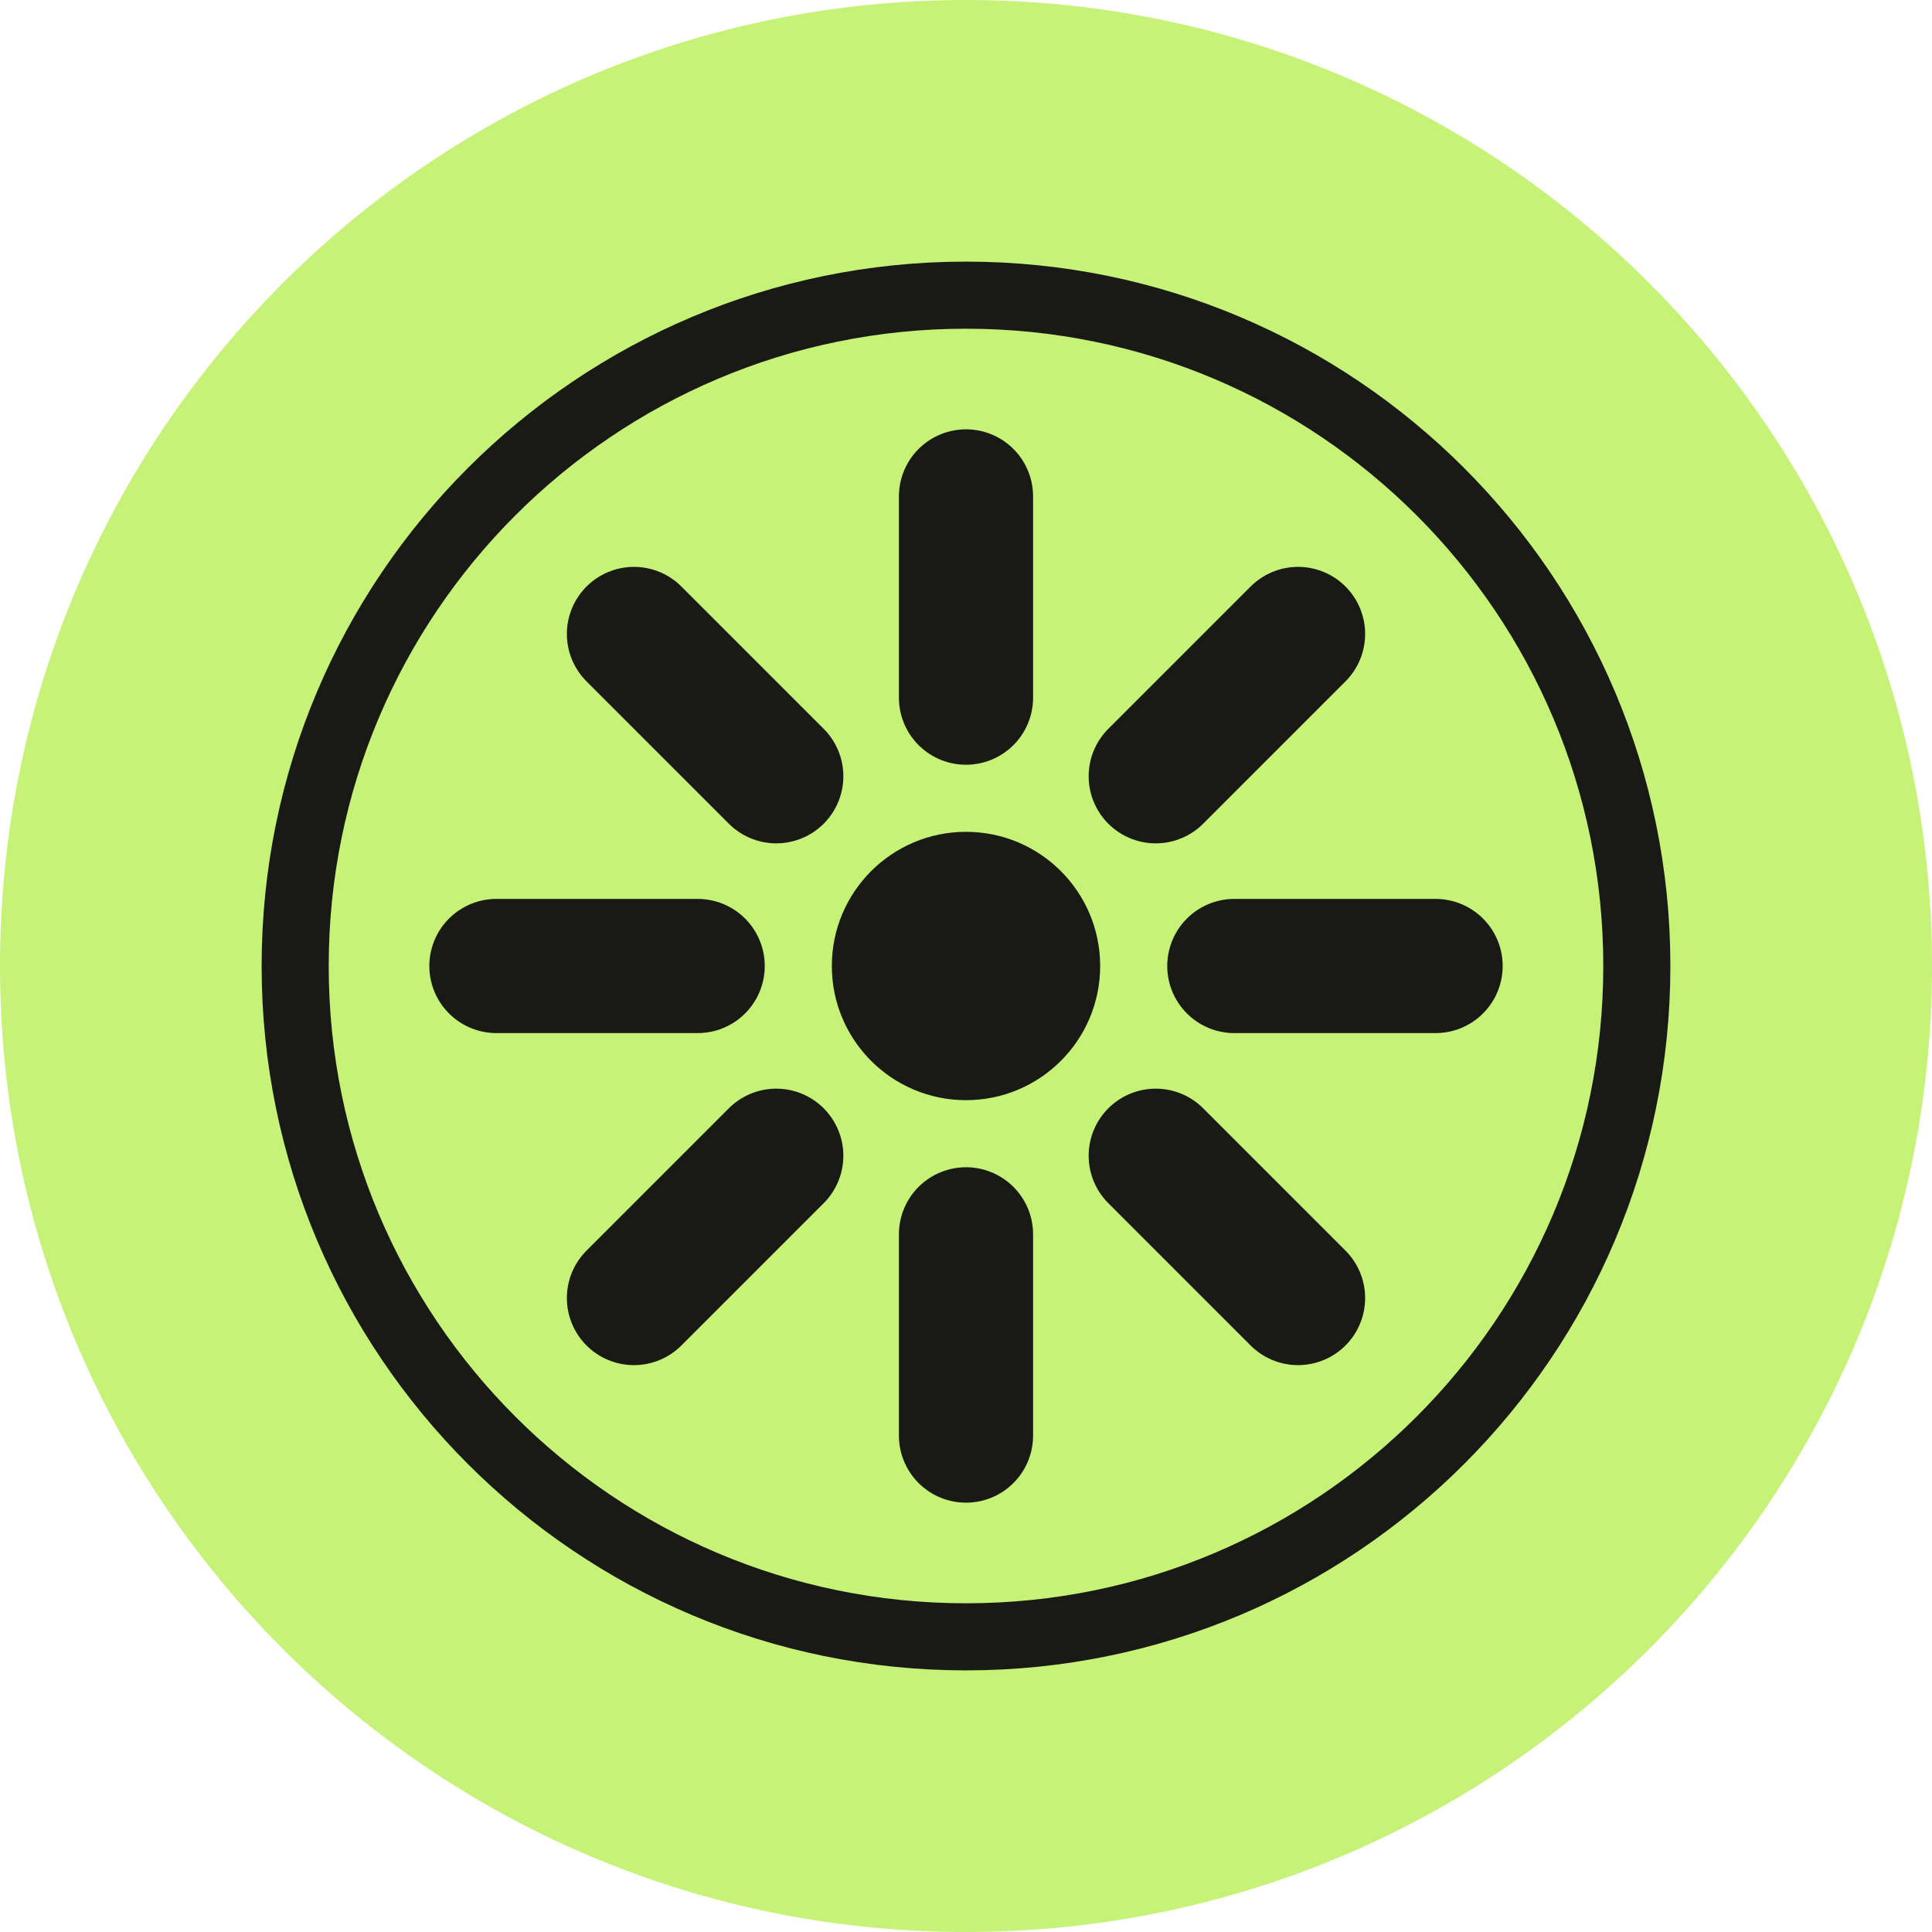
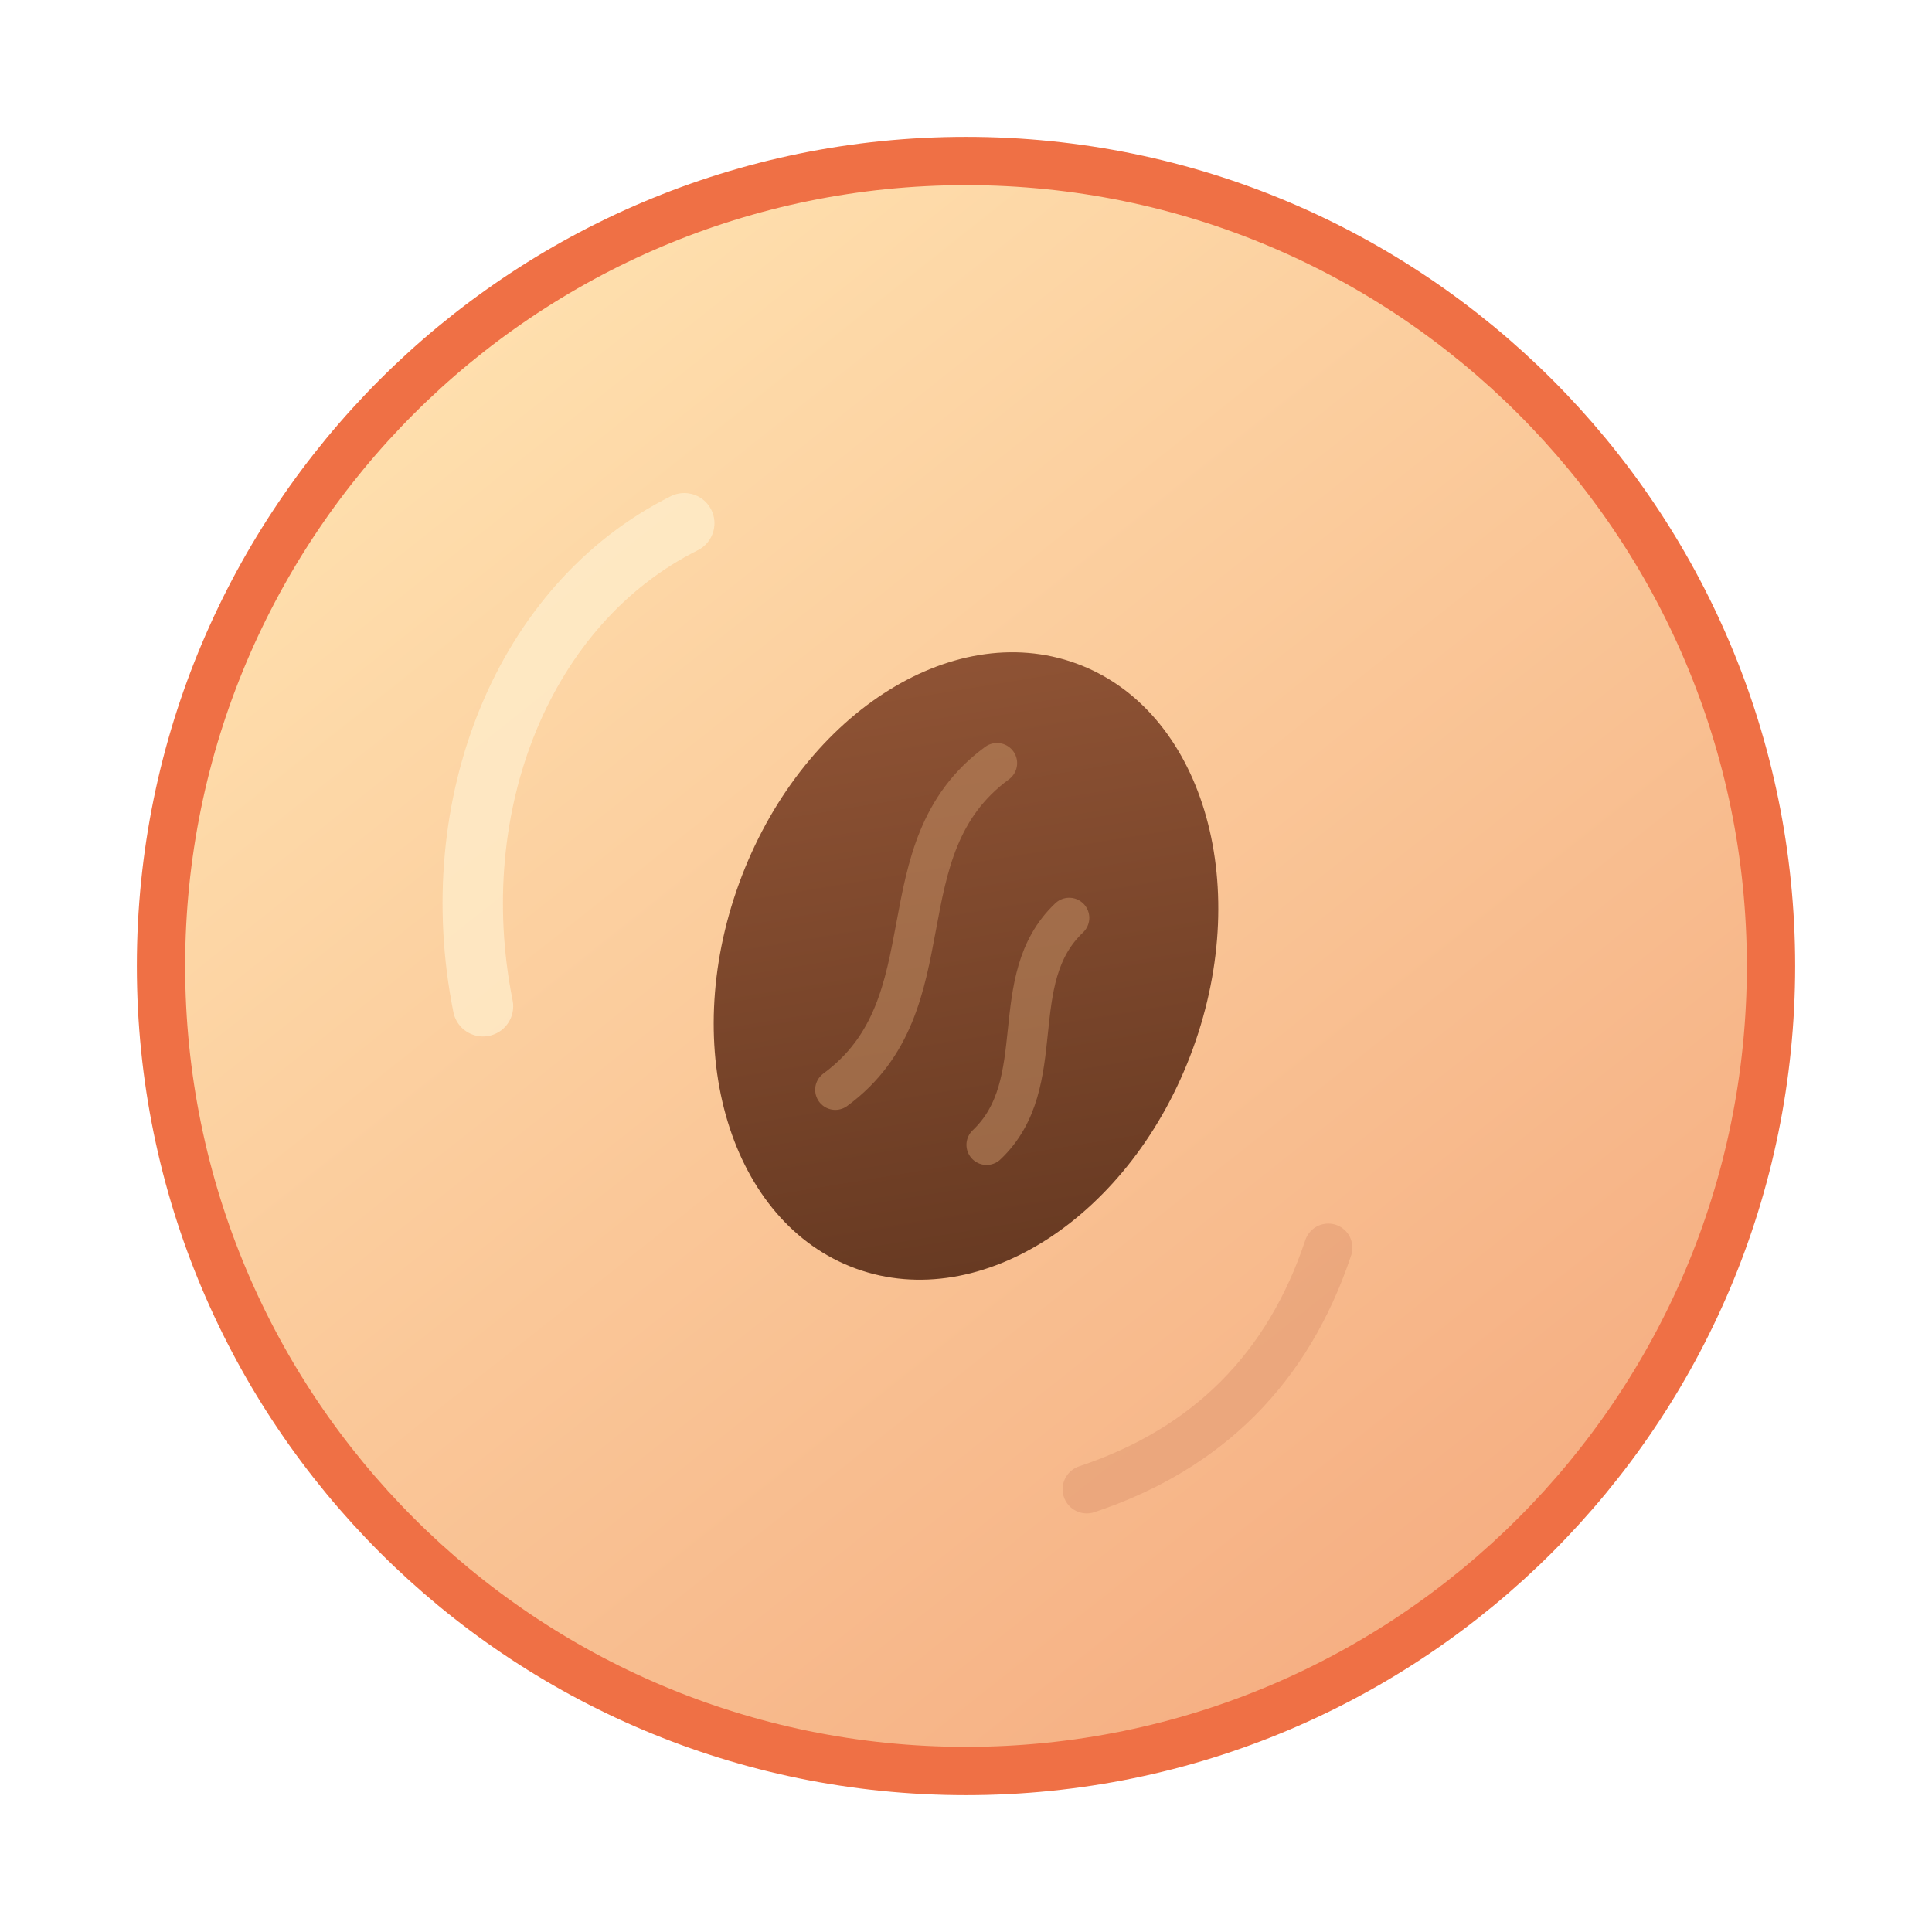
<svg xmlns="http://www.w3.org/2000/svg" viewBox="0 0 48 48" fill="none">
-   <circle cx="24" cy="24" r="24" fill="#c5f277" />
-   <g transform="translate(4 4) scale(.833333)" stroke="#191916">
-     <circle cx="24" cy="24" r="20" stroke-width="2" />
-     <circle cx="24" cy="24" r="4" fill="#191916" stroke="none" />
-     <g stroke-width="4" stroke-linecap="round">
-       <path d="M24 10v6" />
-       <path d="M24 10v6" transform="rotate(45 24 24)" />
-       <path d="M24 10v6" transform="rotate(90 24 24)" />
-       <path d="M24 10v6" transform="rotate(135 24 24)" />
-       <path d="M24 10v6" transform="rotate(180 24 24)" />
-       <path d="M24 10v6" transform="rotate(225 24 24)" />
-       <path d="M24 10v6" transform="rotate(270 24 24)" />
-       <path d="M24 10v6" transform="rotate(315 24 24)" />
-     </g>
+   <defs>
+     <linearGradient id="flesh" x1="10" y1="8" x2="37" y2="42" gradientUnits="userSpaceOnUse">
+       <stop stop-color="#ffe1af" />
+       <stop offset="1" stop-color="#f5ac80" />
+     </linearGradient>
+     <linearGradient id="pit" x1="20" y1="16" x2="29" y2="32" gradientUnits="userSpaceOnUse">
+       <stop stop-color="#925536" />
+       <stop offset="1" stop-color="#633720" />
+     </linearGradient>
+   </defs>
+   <circle cx="24" cy="24" r="20" fill="url(#flesh)" stroke="#ef7045" stroke-width="1.2" />
+   <path d="M12 25c-1-5 1-10 5-12" stroke="#fff0cf" stroke-width="1.5" stroke-linecap="round" opacity=".7" />
+   <path d="M33 31c-1 3-3 5-6 6" stroke="#d98e68" stroke-width="1.2" stroke-linecap="round" opacity=".4" />
+   <g transform="rotate(20 24 24)">
+     <ellipse cx="24" cy="24" rx="6" ry="8" fill="url(#pit)" />
+     <path d="M23 19c-2 3 1 6-1 9M26 22c-1 2 1 4 0 6" stroke="#c18c62" stroke-width="1" stroke-linecap="round" opacity=".55" />
  </g>
</svg>
